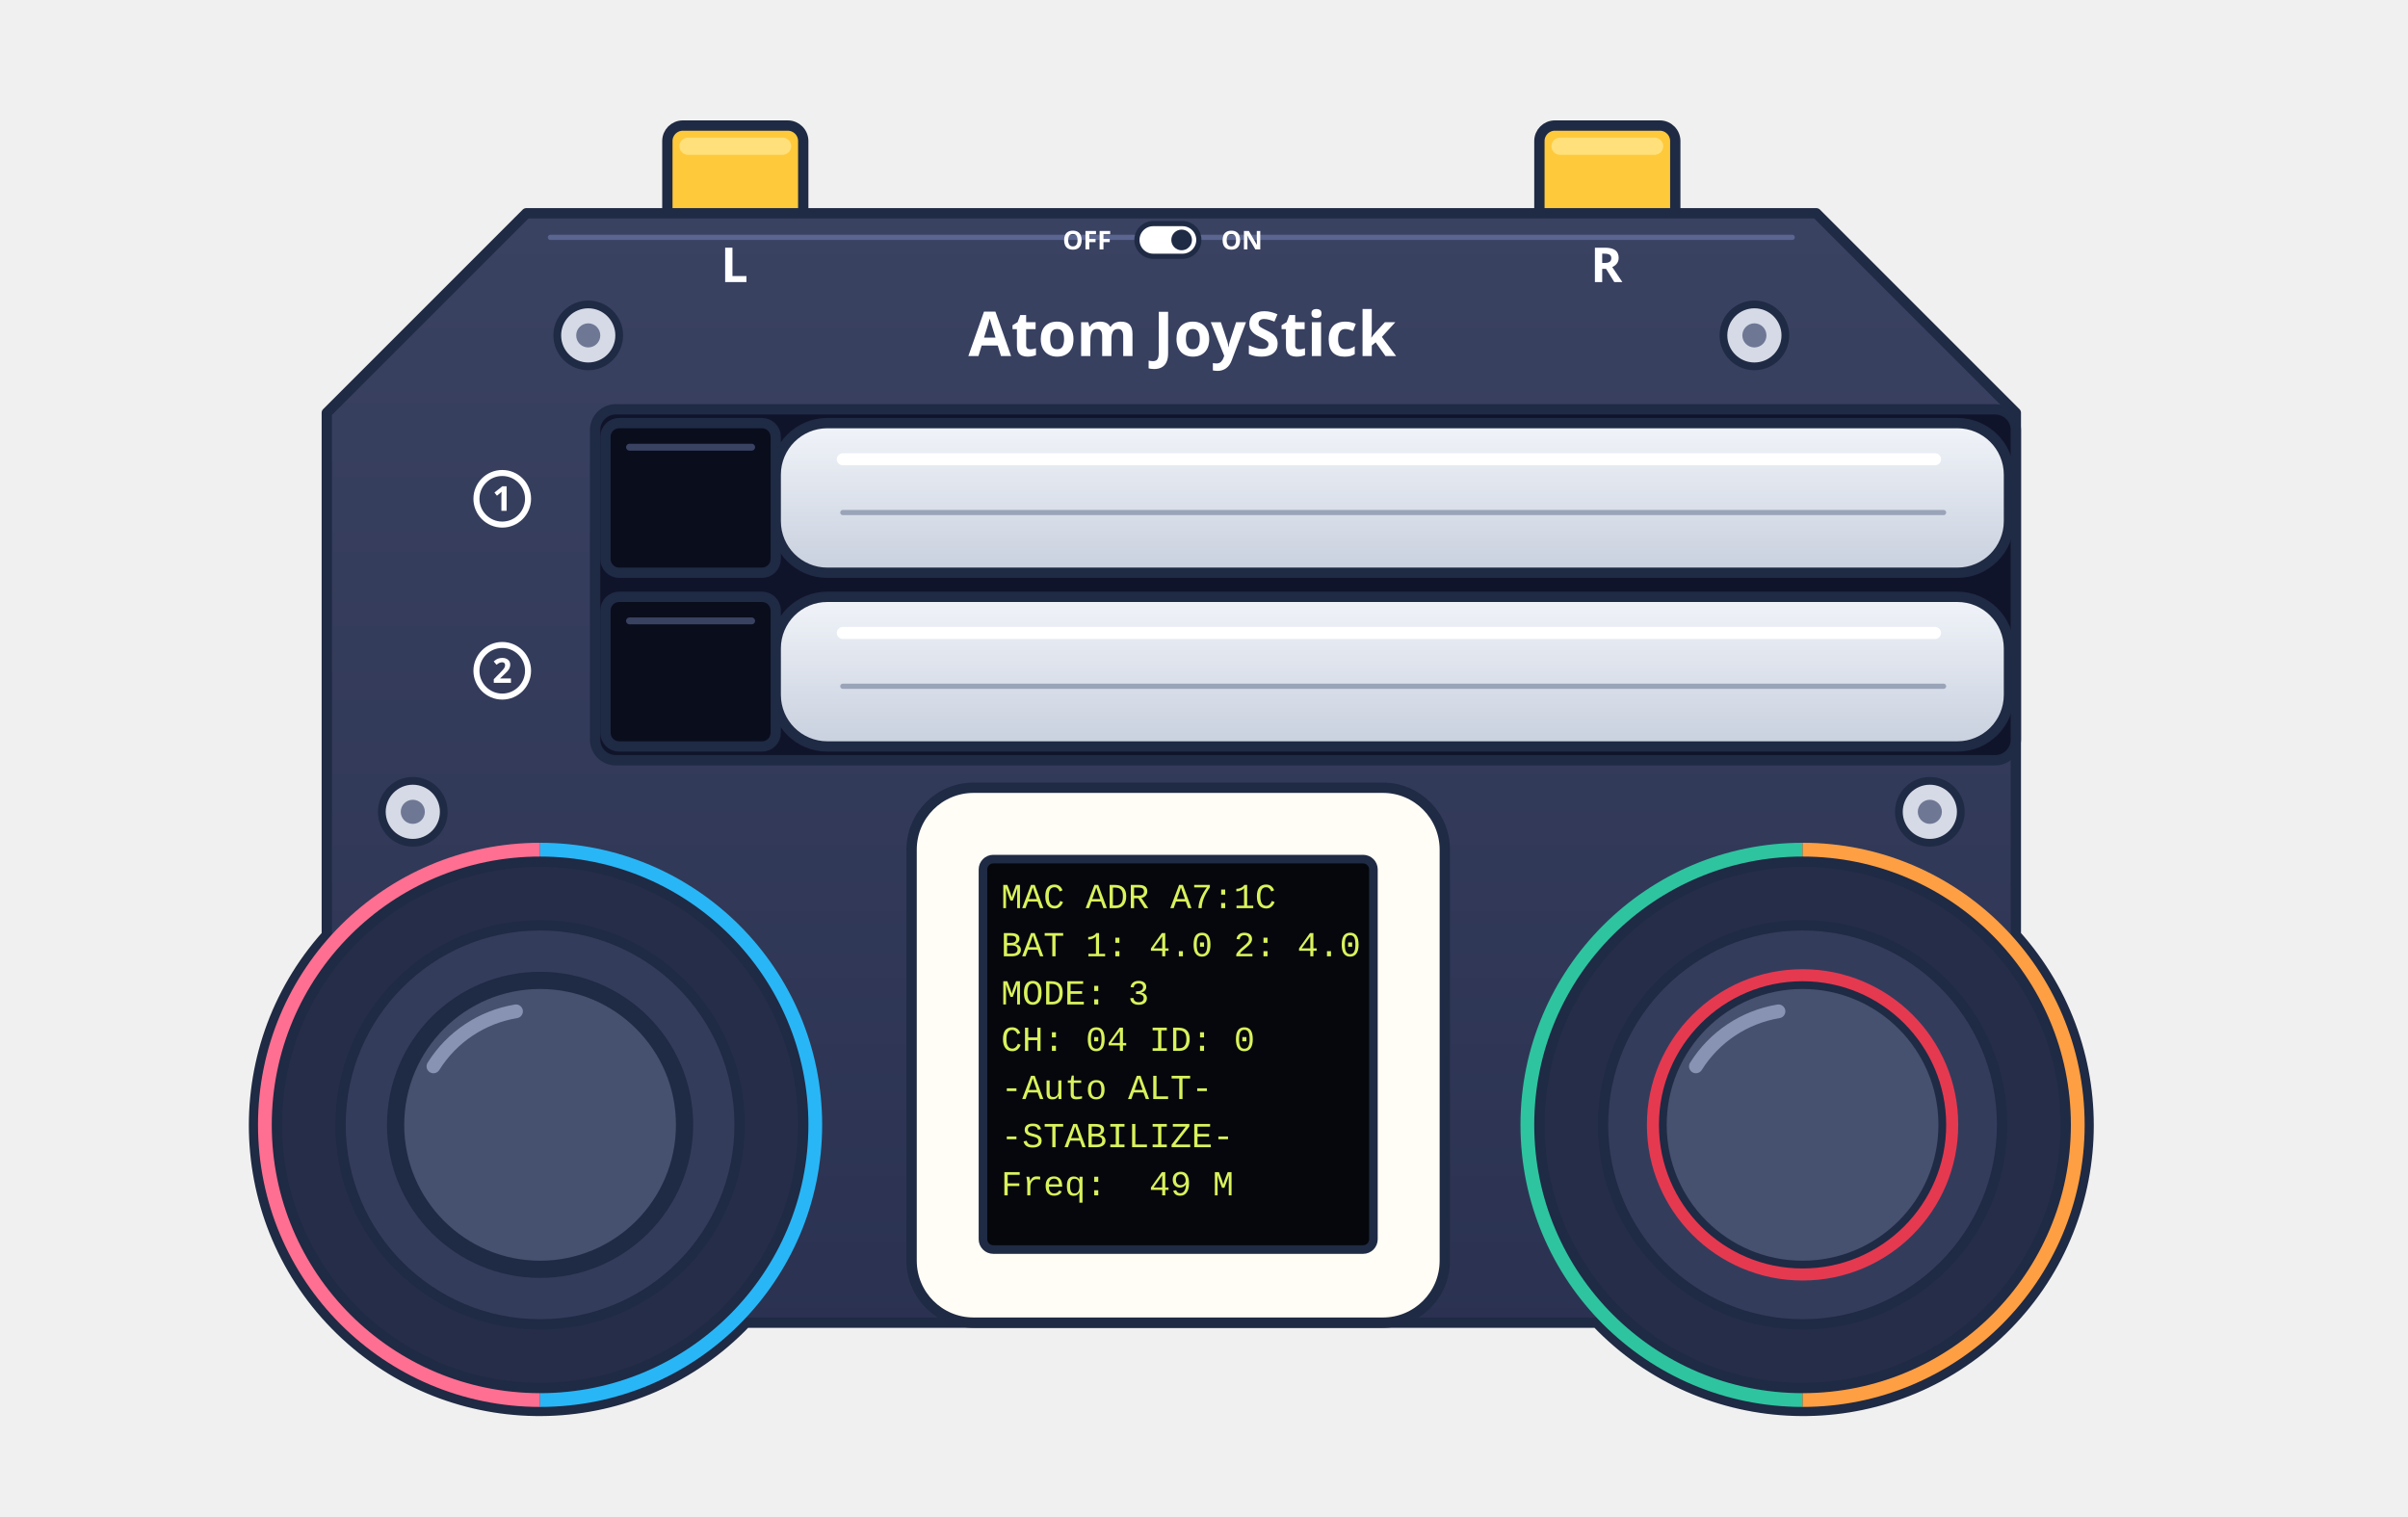
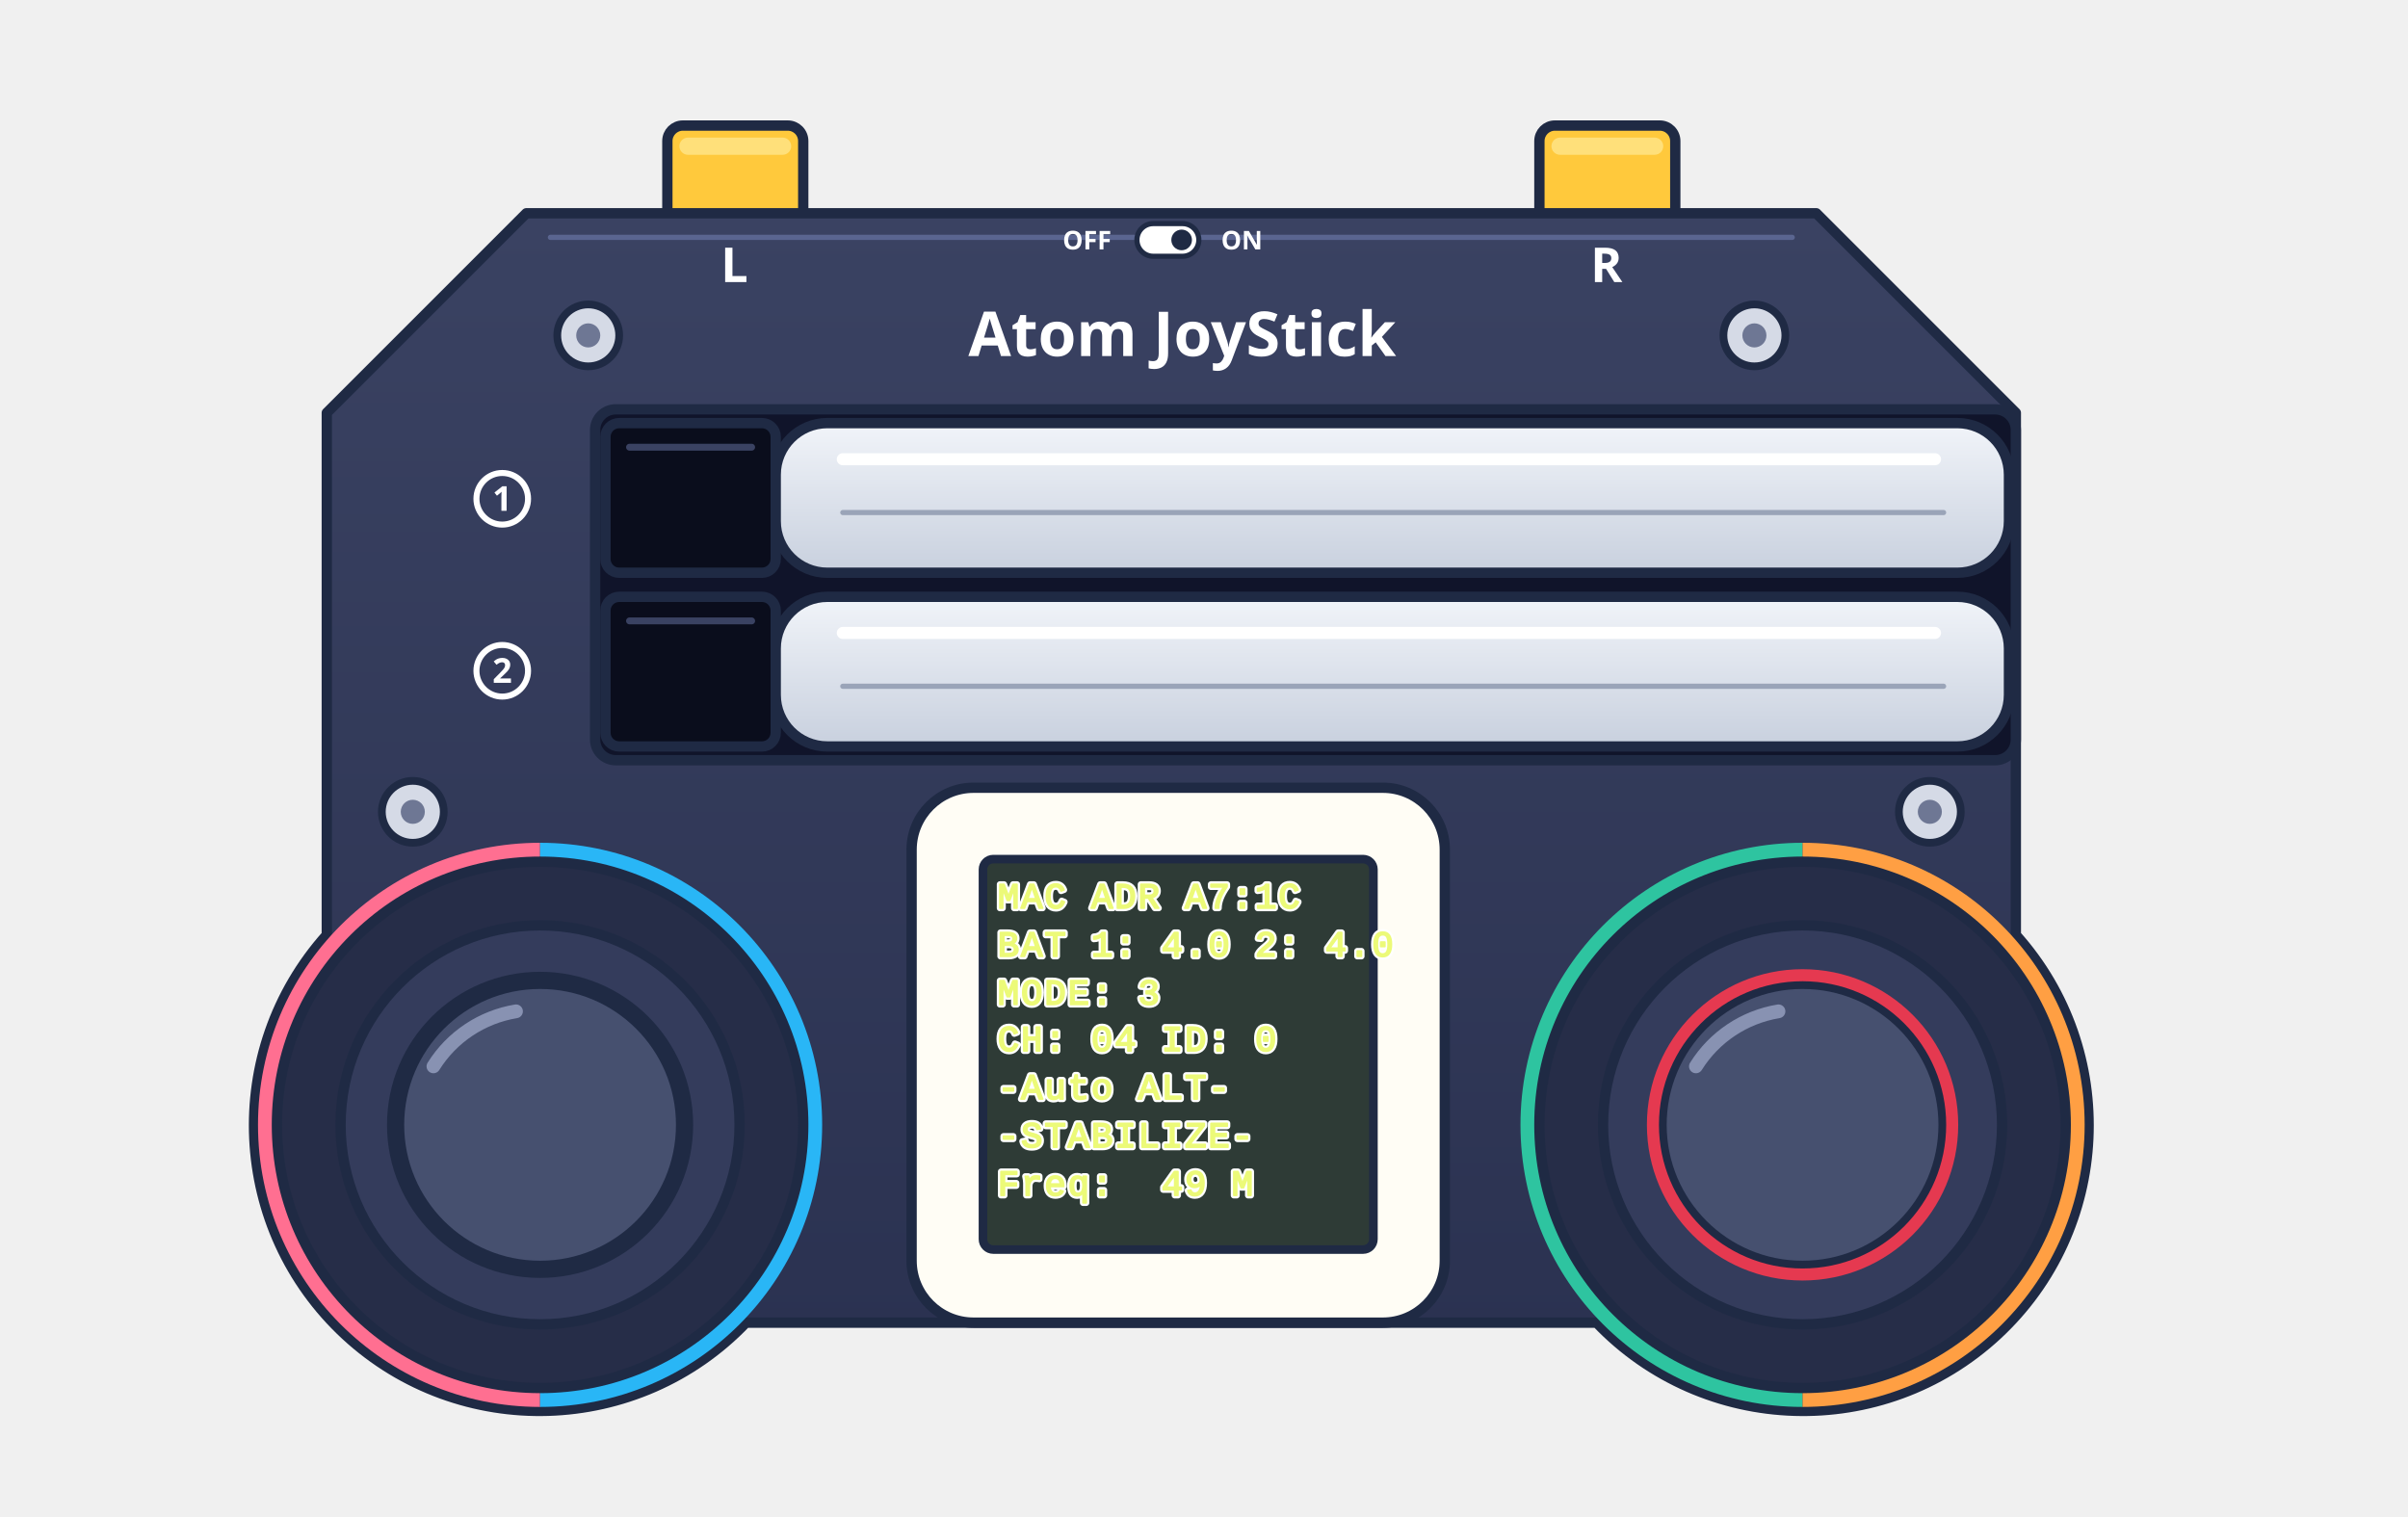
<svg xmlns="http://www.w3.org/2000/svg" viewBox="0 0 1400 882" width="1400" height="882" role="img" aria-label="送信機（Atom JoyStick）のイラスト">
  <style>
    .ol{stroke:#1F2A44;stroke-width:6;stroke-linejoin:round;stroke-linecap:round}
    .wt{fill:#fff;font-family:"M PLUS Rounded 1c","Hiragino Maru Gothic ProN",sans-serif;font-weight:800}
    .lcd{font-family:"Share Tech Mono","Courier New",monospace;font-size:19.6px;fill:#D9F25C;letter-spacing:0}
  </style>
  <defs>
    <linearGradient id="ci-plate" x1="0" y1="0" x2="0" y2="1">
      <stop offset="0" stop-color="#3A4262" />
      <stop offset="1" stop-color="#2A3150" />
    </linearGradient>
    <linearGradient id="ci-bat" x1="0" y1="0" x2="0" y2="1">
      <stop offset="0" stop-color="#F1F4F9" />
      <stop offset="1" stop-color="#C8D0DE" />
    </linearGradient>
  </defs>
  <g class="ol">
    <rect x="388" y="73" width="79" height="62" rx="9" fill="#FFC93C" />
    <rect x="395" y="80" width="65" height="10" rx="5" fill="#FFE07A" stroke="none" />
    <rect x="895" y="73" width="79" height="62" rx="9" fill="#FFC93C" />
    <rect x="902" y="80" width="65" height="10" rx="5" fill="#FFE07A" stroke="none" />
  </g>
  <path class="ol" d="M306 124H1056L1172 240V543.6A166 166 0 0 1 928.3 769H433.7A166 166 0 0 1 190 543.6V240Z" fill="url(#ci-plate)" />
  <path d="M320 138H1042" stroke="#5A6590" stroke-width="3" stroke-linecap="round" fill="none" />
  <rect class="ol" x="346" y="238" width="826" height="204" rx="12" fill="#10142A" />
  <rect class="ol" x="352" y="246" width="99" height="87" rx="8" fill="#0A0D1C" />
  <rect class="ol" x="352" y="347" width="99" height="87" rx="8" fill="#0A0D1C" />
  <path d="M366 260H437M366 361H437" stroke="#3A4262" stroke-width="4" stroke-linecap="round" />
  <rect class="ol" x="451" y="246" width="717" height="87" rx="30" fill="url(#ci-bat)" />
  <rect class="ol" x="451" y="347" width="717" height="87" rx="30" fill="url(#ci-bat)" />
  <g stroke="#fff" stroke-width="7" stroke-linecap="round" fill="none">
    <path d="M490 267H1125" />
    <path d="M490 368H1125" />
  </g>
  <g stroke="#9AA4B8" stroke-width="3" stroke-linecap="round" fill="none">
    <path d="M490 298H1130" />
    <path d="M490 399H1130" />
  </g>
  <g fill="none" stroke="#fff" stroke-width="3.5">
    <circle cx="292" cy="290" r="15" />
    <circle cx="292" cy="390" r="15" />
  </g>
  <text class="wt" x="292" y="297" text-anchor="middle" style="font-size:20px">1</text>
  <text class="wt" x="292" y="397" text-anchor="middle" style="font-size:20px">2</text>
  <g class="ol" style="stroke-width:4.5">
    <circle cx="342" cy="195" r="18" fill="#D5DAE6" />
    <circle cx="1020" cy="195" r="18" fill="#D5DAE6" />
    <circle cx="240" cy="472" r="18" fill="#D5DAE6" />
    <circle cx="1122" cy="472" r="18" fill="#D5DAE6" />
  </g>
  <g fill="#6E7794">
    <circle cx="342" cy="195" r="7" />
    <circle cx="1020" cy="195" r="7" />
    <circle cx="240" cy="472" r="7" />
    <circle cx="1122" cy="472" r="7" />
  </g>
  <text class="wt" x="427" y="164" text-anchor="middle" style="font-size:28px">L</text>
  <text class="wt" x="934" y="164" text-anchor="middle" style="font-size:28px">R</text>
  <text class="wt" x="563" y="207" textLength="232" lengthAdjust="spacingAndGlyphs" style="font-size:36px">Atom JoyStick</text>
  <text class="wt" x="632" y="145" text-anchor="middle" style="font-size:15px">OFF</text>
  <rect x="661" y="130" width="36" height="19" rx="9.5" fill="#fff" stroke="#1F2A44" stroke-width="3" />
  <circle cx="687" cy="139.5" r="6" fill="#1F2A44" />
  <text class="wt" x="722" y="145" text-anchor="middle" style="font-size:15px">ON</text>
  <rect class="ol" x="530" y="458" width="310" height="311" rx="36" fill="#FFFDF5" />
-   <rect x="571.5" y="499.5" width="227" height="227" rx="6" fill="#05070C" stroke="#1F2A44" stroke-width="5" />
-   <g class="lcd" style="font-size:20.5px">
-     <text x="582" y="528">MAC ADR A7:1C</text>
-     <text x="582" y="556">BAT 1: 4.0 2: 4.0</text>
-     <text x="582" y="584">MODE: 3</text>
-     <text x="582" y="611">CH: 04 ID: 0</text>
-     <text x="582" y="639">-Auto ALT-</text>
-     <text x="582" y="667">-STABILIZE-</text>
-     <text x="582" y="695">Freq:  49 M</text>
+   <rect x="571.5" y="499.5" width="227" height="227" rx="6" fill="#2E3B36" stroke="#1F2A44" stroke-width="5" />
+   <g class="lcd" style="font-size:21px;letter-spacing:1px;fill:#FFFFFF;stroke:#FFFFFF;stroke-width:3.6;stroke-linejoin:round">
+     <text x="580" y="528">MAC ADR A7:1C</text>
+     <text x="580" y="556">BAT 1: 4.0 2: 4.0</text>
+     <text x="580" y="584">MODE: 3</text>
+     <text x="580" y="611">CH: 04 ID: 0</text>
+     <text x="580" y="639">-Auto ALT-</text>
+     <text x="580" y="667">-STABILIZE-</text>
+     <text x="580" y="695">Freq:  49 M</text>
+   </g>
+   <g class="lcd" style="font-size:21px;letter-spacing:1px;fill:#ECFA78;stroke:#ECFA78;stroke-width:1;stroke-linejoin:round">
+     <text x="580" y="528">MAC ADR A7:1C</text>
+     <text x="580" y="556">BAT 1: 4.0 2: 4.0</text>
+     <text x="580" y="584">MODE: 3</text>
+     <text x="580" y="611">CH: 04 ID: 0</text>
+     <text x="580" y="639">-Auto ALT-</text>
+     <text x="580" y="667">-STABILIZE-</text>
+     <text x="580" y="695">Freq:  49 M</text>
  </g>
  <g transform="translate(314,654)">
    <path d="M0 -159.5A159.5 159.5 0 0 0 0 159.5" fill="none" stroke="#FF6F91" stroke-width="9" />
    <path d="M0 -159.5A159.5 159.5 0 0 1 0 159.5" fill="none" stroke="#29B6F6" stroke-width="9" />
    <circle class="ol" r="153" fill="#262D48" />
    <circle class="ol" r="116" fill="#343C5C" />
    <circle class="ol" r="84" fill="#46506F" style="stroke-width:10" />
    <path d="M-62 -34A70 70 0 0 1 -14 -66" fill="none" stroke="#8892B2" stroke-width="8" stroke-linecap="round" />
  </g>
  <g transform="translate(1048,654)">
    <path d="M0 -159.5A159.5 159.5 0 0 0 0 159.5" fill="none" stroke="#2EC4A0" stroke-width="9" />
    <path d="M0 -159.5A159.5 159.5 0 0 1 0 159.5" fill="none" stroke="#FF9F43" stroke-width="9" />
    <circle class="ol" r="153" fill="#262D48" />
    <circle class="ol" r="116" fill="#343C5C" />
    <circle class="ol" r="84" fill="#46506F" style="stroke-width:10" />
    <path d="M-62 -34A70 70 0 0 1 -14 -66" fill="none" stroke="#8892B2" stroke-width="8" stroke-linecap="round" />
    <circle r="87" fill="none" stroke="#E53950" stroke-width="7" />
  </g>
</svg>
